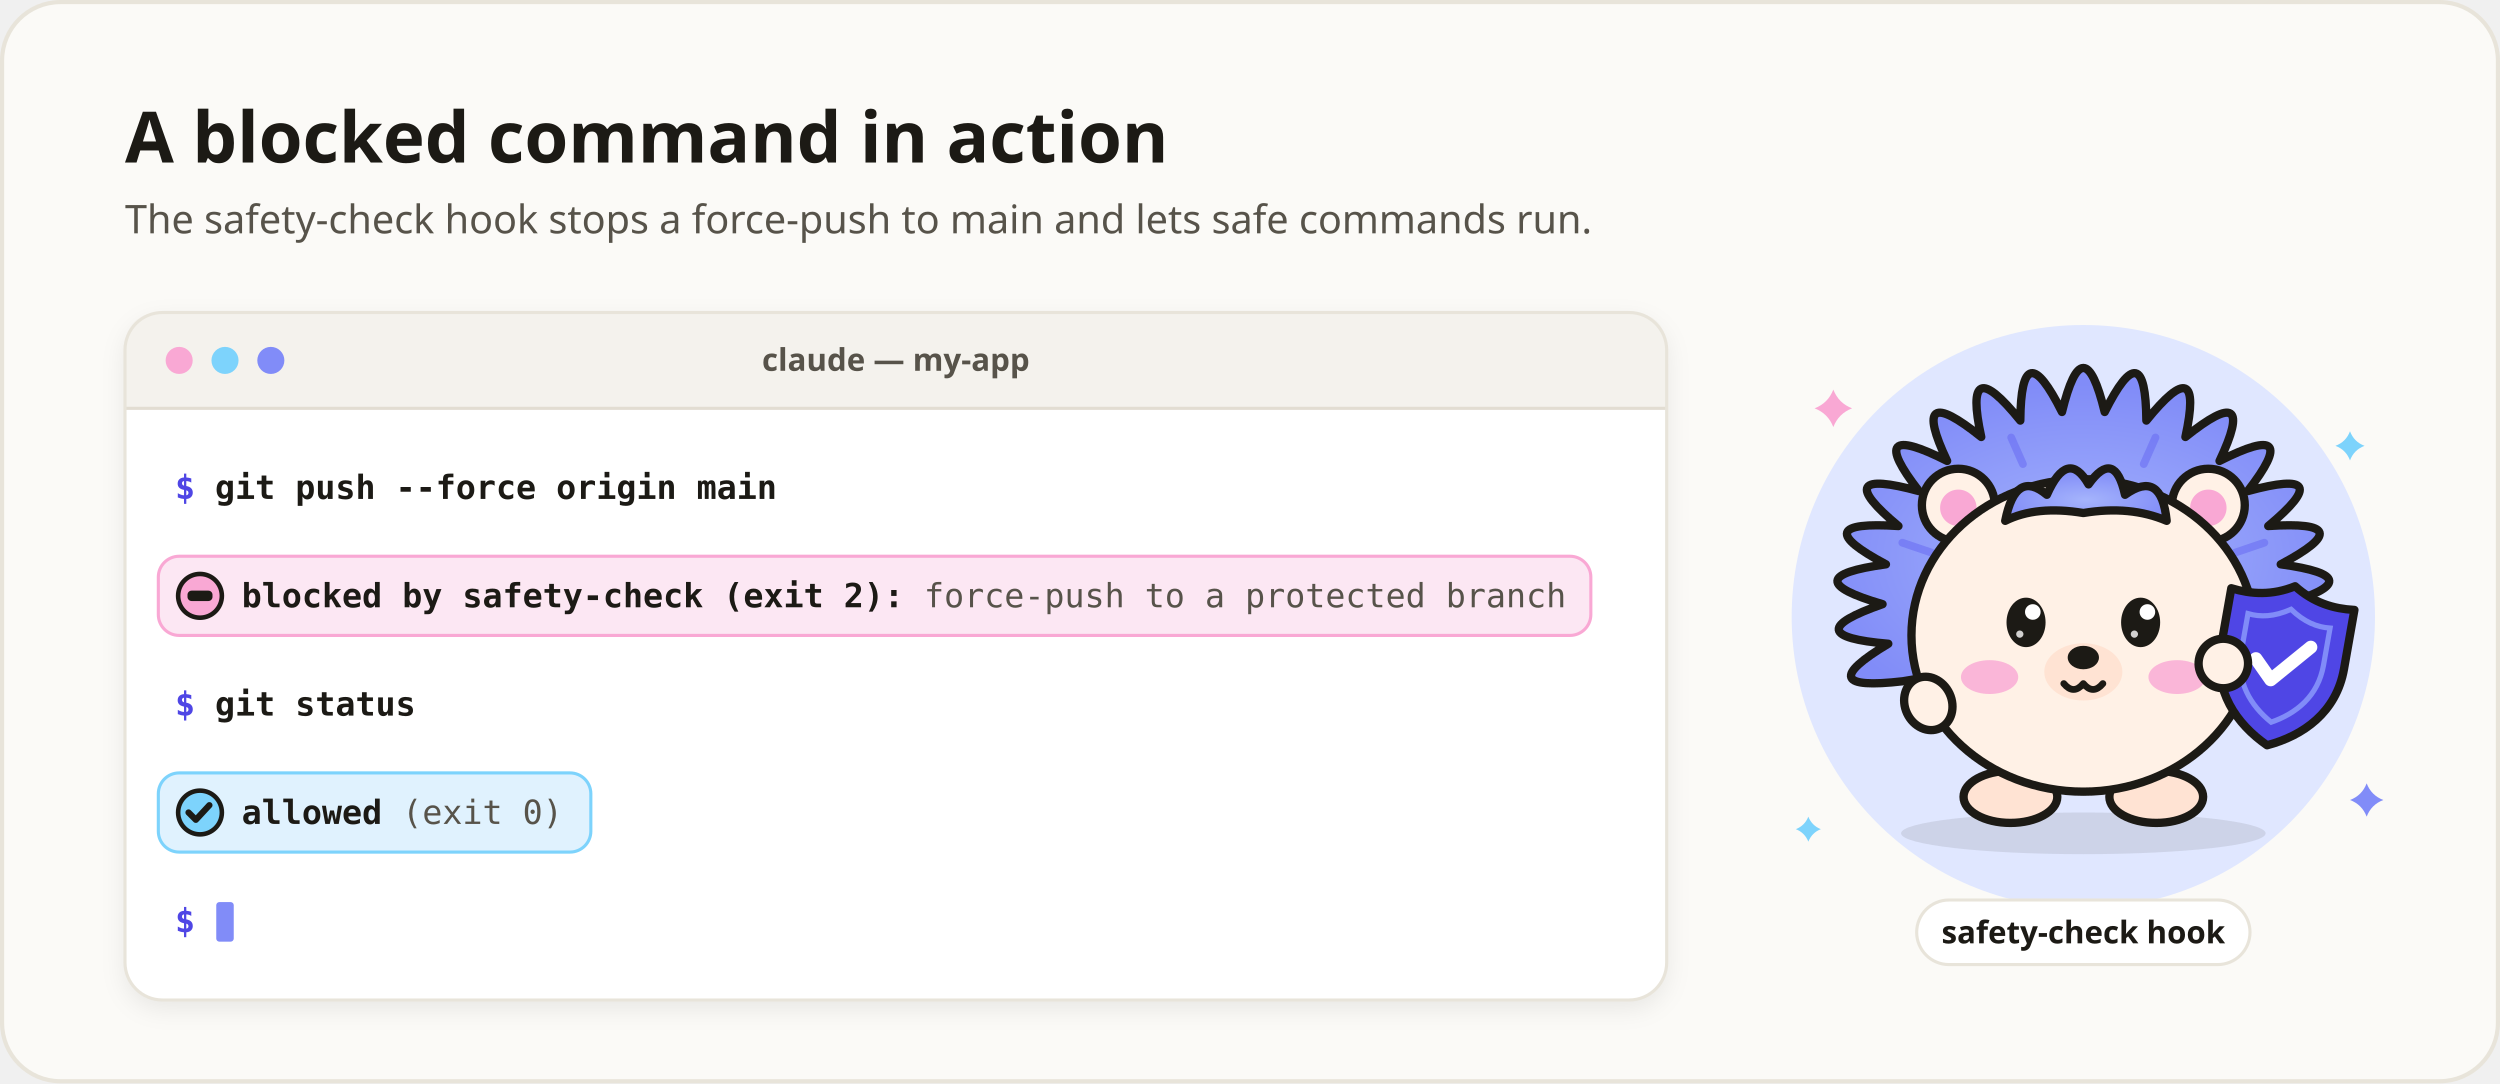
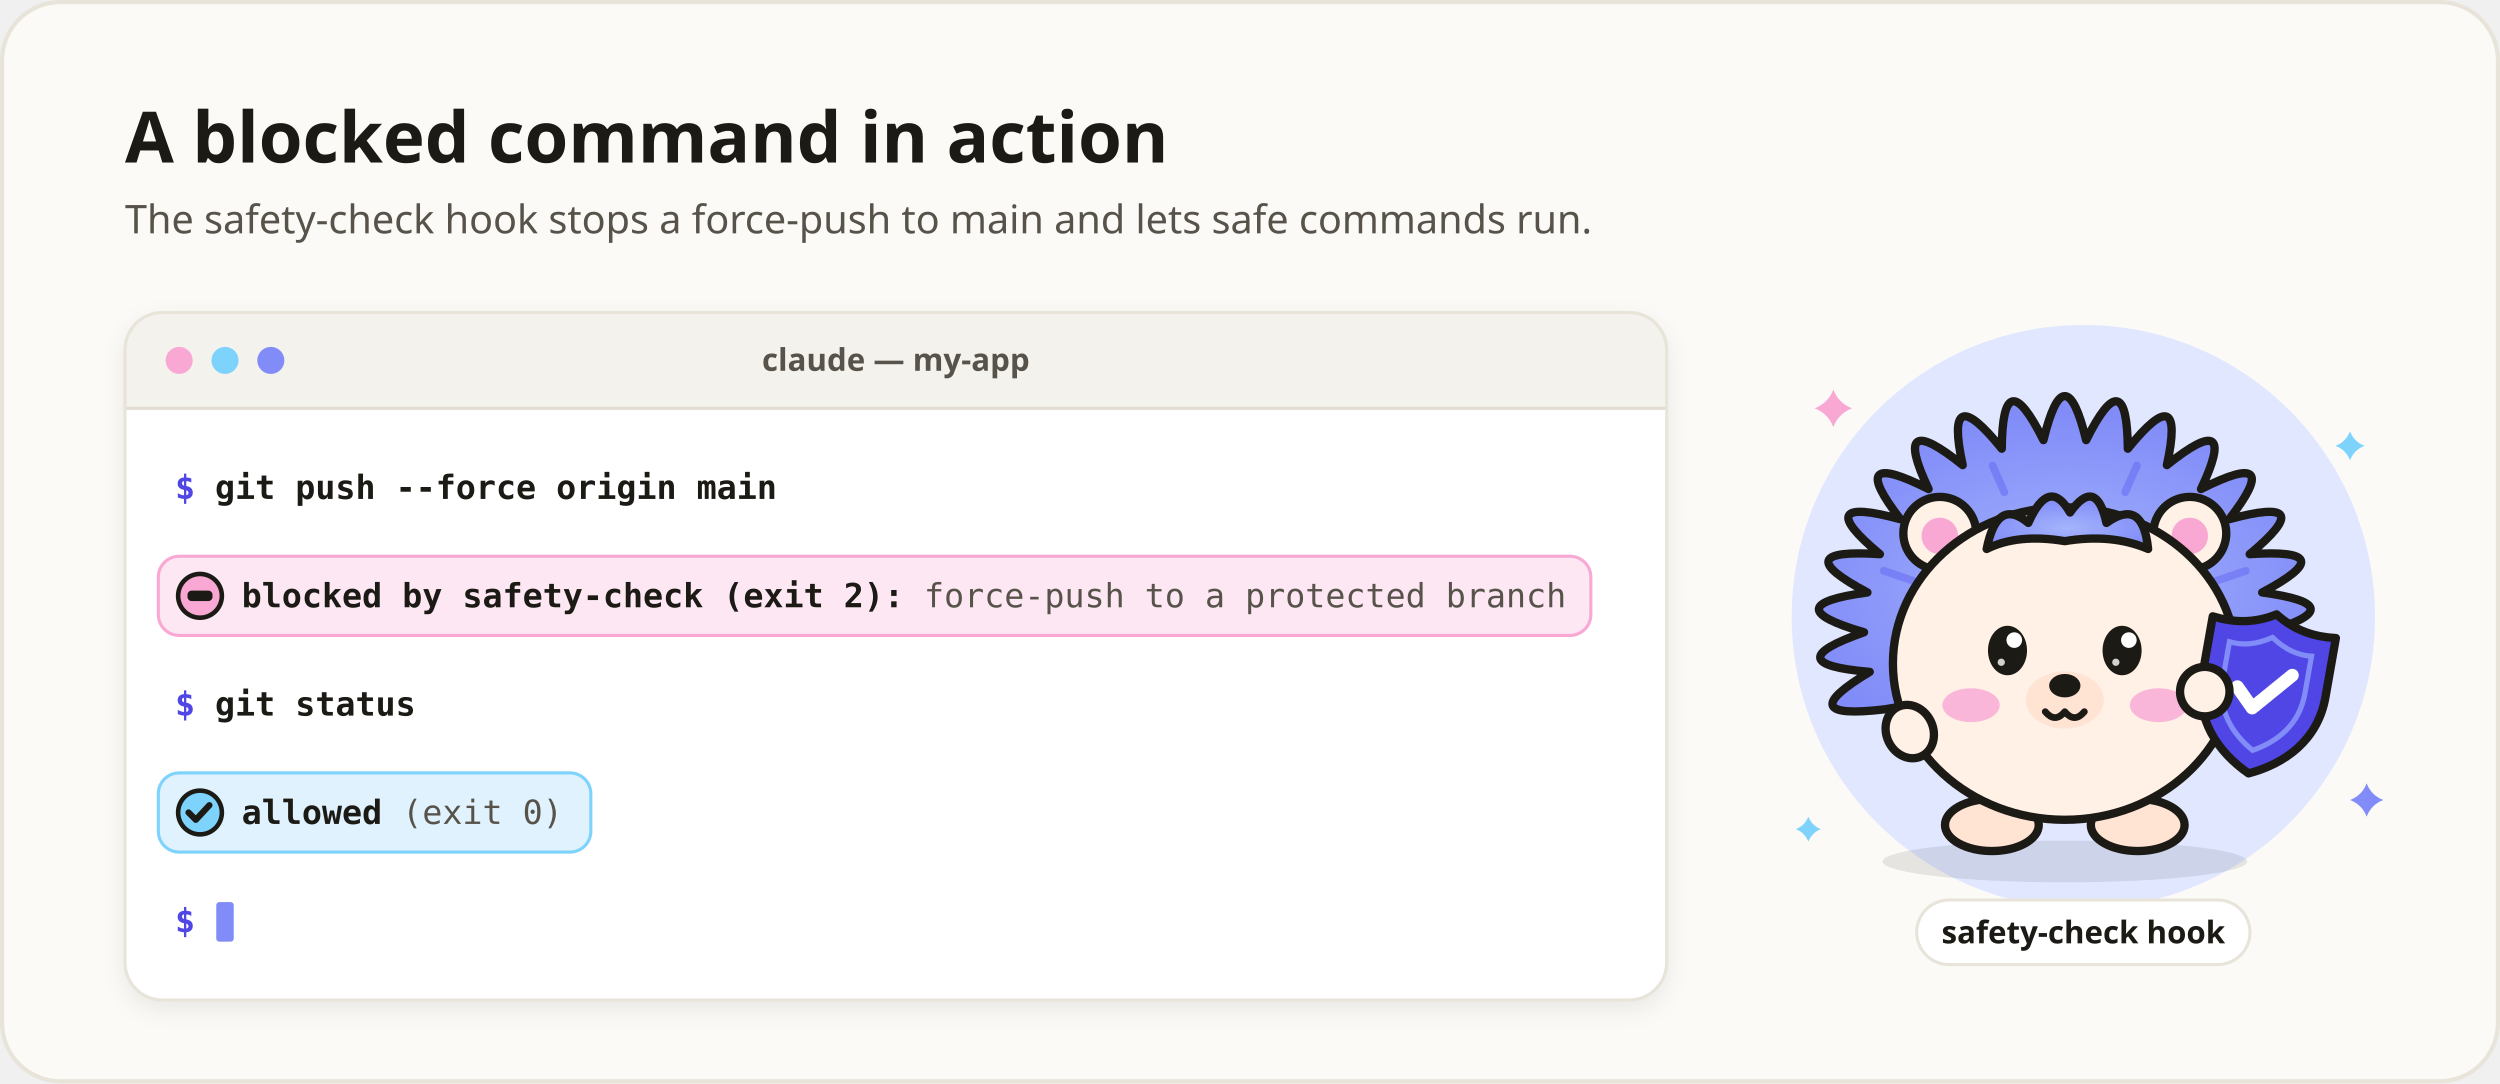
<svg xmlns="http://www.w3.org/2000/svg" viewBox="0 0 1200 520" role="img" aria-labelledby="t d">
  <defs>
    <style>.s{font-family:'Plus Jakarta Sans', system-ui, sans-serif}.m{font-family:ui-monospace, 'SF Mono', Menlo, Consolas, monospace;font-variant-ligatures:none}.eye,.tw,.hop,.shd,.shield,.ic{transform-box:fill-box;transform-origin:50% 50%}.eye{animation:blink 4.6s ease-in-out infinite}@keyframes blink{0%,93%,96%,100%{transform:scaleY(1)}94%,95%{transform:scaleY(.1)}}.tw{animation:twinkle 6s ease-in-out infinite}.tw1{animation-delay:.6s}.tw2{animation-delay:2.1s}.tw3{animation-delay:3.6s}.tw4{animation-delay:5.1s}@keyframes twinkle{0%,32%,100%{transform:scale(1);opacity:1}10%{transform:scale(.85);opacity:.6}22%{transform:scale(1.1);opacity:1}}.g1,.g2,.g3,.g4,.g5,.k1,.k3,.cur,.hop,.shd,.shield,.ic2,.ic4{animation:9s ease-in-out infinite}.g1{animation-name:g1}@keyframes g1{0%{opacity:0}2.44%,91.11%{opacity:1}96.11%,100%{opacity:0}}.k1{animation-name:k1}@keyframes k1{0%,3.89%{transform:translateX(-276.8px);animation-timing-function:steps(28,end)}20.56%,100%{transform:translateX(-8px)}}.g2{animation-name:g2}@keyframes g2{0%,31.67%{opacity:0;transform:translateY(6px)}35%,91.11%{opacity:1;transform:translateY(0px)}96.11%,100%{opacity:0;transform:translateY(0px)}}.ic2{animation-name:ic2}@keyframes ic2{0%,31.67%{transform:scale(.6)}34.44%{transform:scale(1.15)}37.22%,100%{transform:scale(1)}}.g3{animation-name:g3}@keyframes g3{0%,49.44%{opacity:0}50.56%,91.11%{opacity:1}96.11%,100%{opacity:0}}.k3{animation-name:k3}@keyframes k3{0%,52.78%{transform:translateX(-104.0px);animation-timing-function:steps(10,end)}59.44%,100%{transform:translateX(-8px)}}.g4{animation-name:g4}@keyframes g4{0%,62.78%{opacity:0;transform:translateY(6px)}66.11%,91.11%{opacity:1;transform:translateY(0px)}96.11%,100%{opacity:0;transform:translateY(0px)}}.ic4{animation-name:ic4}@keyframes ic4{0%,62.78%{transform:scale(.6)}65.56%{transform:scale(1.15)}68.33%,100%{transform:scale(1)}}.g5{animation-name:g5}@keyframes g5{0%,67.22%{opacity:0}68.33%,91.11%{opacity:1}96.11%,100%{opacity:0}}.cur{animation-name:cur}@keyframes cur{0%{transform:translate(0px,-208px);opacity:0}2.44%{transform:translate(0px,-208px);opacity:1}3.89%{transform:translate(0px,-208px);opacity:1;animation-timing-function:steps(28,end)}20.56%,22.22%{transform:translate(268.8px,-208px);opacity:1}23.33%{transform:translate(268.8px,-208px);opacity:0}49.44%{transform:translate(0px,-104px);opacity:0}50.56%{transform:translate(0px,-104px);opacity:1}52.78%{transform:translate(0px,-104px);opacity:1;animation-timing-function:steps(10,end)}59.44%,61.11%{transform:translate(96.0px,-104px);opacity:1}62.22%{transform:translate(96.0px,-104px);opacity:0}67.22%{transform:translate(0px,0px);opacity:0}68.33%,74.44%,81.11%,86.67%{transform:translate(0px,0px);opacity:1}75.56%,80%,87.78%,91.11%{transform:translate(0px,0px);opacity:.2}92.22%{transform:translate(0px,0px);opacity:.9}96.11%{transform:translate(0px,0px);opacity:0}100%{transform:translate(0px,-208px);opacity:0}}.shield{animation-name:shield}@keyframes shield{0%,24.44%{transform:rotate(-10deg) translate(-6px,32px)}28.33%{transform:rotate(2deg) translate(0px,-3px)}30.56%,32.22%{transform:rotate(0deg) translate(0px,0px)}33.89%{transform:rotate(-4deg) translate(0px,0px)}35.56%{transform:rotate(3deg) translate(0px,0px)}37.22%,91.11%{transform:rotate(0deg) translate(0px,0px)}96.11%,100%{transform:rotate(-10deg) translate(-6px,32px)}}.hop{transform-origin:50% 100%;animation-name:hop}@keyframes hop{0%,24.44%,30.56%,62.78%,70.56%,100%{transform:translateY(0px)}27.22%{transform:translateY(-7px)}64.67%{transform:translateY(-5px)}66.67%{transform:translateY(0px)}68.56%{transform:translateY(-3px)}}.shd{animation-name:shd}@keyframes shd{0%,24.44%,30.56%,62.78%,70.56%,100%{transform:scale(1)}27.22%{transform:scale(.9)}64.67%{transform:scale(.93)}66.67%{transform:scale(1)}68.56%{transform:scale(.96)}}.glint{animation:glint 4.6s ease-in-out infinite}@keyframes glint{0%,93%,96%,100%{opacity:1}93.6%,95.4%{opacity:0}}@media (prefers-reduced-motion:reduce){*,*::before,*::after{animation:none!important}}</style>
    <filter id="sh" x="-10%" y="-10%" width="120%" height="140%">
      <feDropShadow dx="0" dy="4" stdDeviation="6" flood-color="#1c1a15" flood-opacity="0.08" />
    </filter>
    <clipPath id="k1c">
      <rect class="k1" x="103.2" y="218" width="276.8" height="32" />
    </clipPath>
    <clipPath id="k3c">
      <rect class="k3" x="103.2" y="322" width="104.0" height="32" />
    </clipPath>
  </defs>
  <rect x="1" y="1" width="1198" height="518" rx="28" fill="#fbfaf7" stroke="#e8e4da" stroke-width="2" />
  <text class="s" x="60" y="78" font-size="34" font-weight="800" fill="#1c1a15">A blocked command in action</text>
  <text class="s" x="60" y="112" font-size="19" font-weight="500" fill="#57534a">The safety-check hook stops a force-push to main and lets safe commands run.</text>
  <rect x="60" y="150" width="740" height="330" rx="18" fill="#ffffff" filter="url(#sh)" />
  <path d="M60,196V168Q60,150 78,150H782Q800,150 800,168V196Z" fill="#f4f2ed" />
  <path d="M60,196H800" stroke="#e2ddd2" stroke-width="1.5" />
  <rect x="60" y="150" width="740" height="330" rx="18" fill="none" stroke="#e8e4da" stroke-width="1.5" />
  <circle cx="86" cy="173" r="6.5" fill="#f9a8d4" />
  <circle cx="108" cy="173" r="6.5" fill="#7dd3fc" />
  <circle cx="130" cy="173" r="6.5" fill="#818cf8" />
  <text class="s" x="430" y="178" font-size="15" font-weight="600" fill="#57534a" text-anchor="middle">claude — my-app</text>
  <g class="g1">
    <text class="m" x="84" y="239.5" font-size="16" font-weight="700" fill="#4f46e5">$</text>
    <text class="m" x="103.2 112.8 122.4 132 141.6 151.2 160.8 170.4 180 189.6 199.2 208.8 218.4 228 237.6 247.2 256.8 266.4 276 285.6 295.2 304.8 314.4 324 333.6 343.2 352.8 362.4" y="239.5" font-size="16" font-weight="600" fill="#1c1a15" clip-path="url(#k1c)">git push --force origin main</text>
  </g>
  <g class="g2">
    <rect x="76" y="267" width="687.6" height="38" rx="10" fill="#fce7f3" stroke="#f9a8d4" stroke-width="1.5" />
    <g class="ic ic2">
      <circle cx="96" cy="286" r="10.5" fill="#f9a8d4" stroke="#1c1a15" stroke-width="2.2" />
      <rect x="90" y="283.5" width="12" height="5" rx="2" fill="#1c1a15" />
    </g>
    <text xml:space="preserve" class="m" x="116" y="291.5" font-size="16" font-weight="700" fill="#1c1a15">blocked by safety-check (exit 2):<tspan font-weight="500" fill="#57534a"> force-push to a protected branch</tspan>
    </text>
  </g>
  <g class="g3">
    <text class="m" x="84" y="343.5" font-size="16" font-weight="700" fill="#4f46e5">$</text>
    <text class="m" x="103.2 112.8 122.4 132 141.6 151.2 160.8 170.4 180 189.6" y="343.5" font-size="16" font-weight="600" fill="#1c1a15" clip-path="url(#k3c)">git status</text>
  </g>
  <g class="g4">
    <rect x="76" y="371" width="207.6" height="38" rx="10" fill="#e0f2fe" stroke="#7dd3fc" stroke-width="1.5" />
    <g class="ic ic4">
      <circle cx="96" cy="390" r="10.5" fill="#7dd3fc" stroke="#1c1a15" stroke-width="2.2" />
      <path d="M90.5,390l3.5,3.5l6.5,-7" fill="none" stroke="#1c1a15" stroke-width="3" stroke-linecap="round" stroke-linejoin="round" />
    </g>
    <text xml:space="preserve" class="m" x="116" y="395.5" font-size="16" font-weight="700" fill="#1c1a15">allowed<tspan font-weight="500" fill="#57534a"> (exit 0)</tspan>
    </text>
  </g>
  <g class="g5">
    <text class="m" x="84" y="447.5" font-size="16" font-weight="700" fill="#4f46e5">$</text>
  </g>
  <rect class="cur" x="103.8" y="433.0" width="8.4" height="19" rx="1.5" fill="#818cf8" />
  <circle cx="1000" cy="296" r="140" fill="#e0e7ff" opacity="1" />
  <g class="tw tw1">
    <path d="M880,187Q882.5,193.5 889,196Q882.5,198.5 880,205Q877.5,198.5 871,196Q877.5,193.5 880,187Z" fill="#f9a8d4" opacity="1" />
  </g>
  <g class="tw tw2">
    <path d="M1128,207Q1129.9,212.1 1135,214Q1129.9,215.9 1128,221Q1126.1,215.9 1121,214Q1126.1,212.1 1128,207Z" fill="#7dd3fc" opacity="1" />
  </g>
  <g class="tw tw3">
    <path d="M1136,376Q1138.2,381.8 1144,384Q1138.2,386.2 1136,392Q1133.8,386.2 1128,384Q1133.8,381.8 1136,376Z" fill="#818cf8" opacity="1" />
  </g>
  <g class="tw tw4">
    <path d="M868,392Q869.7,396.3 874,398Q869.7,399.7 868,404Q866.3,399.7 862,398Q866.3,396.3 868,392Z" fill="#7dd3fc" opacity="1" />
  </g>
-   <g transform="translate(862.5 150) scale(1.25)">
+   <g transform="translate(853.6 163.5) scale(1.25)">
    <defs>
      <radialGradient id="mg" cx="50%" cy="60%" r="55%">
        <stop offset="0" stop-color="#a5b4fc" />
        <stop offset="1" stop-color="#818cf8" />
      </radialGradient>
    </defs>
    <ellipse class="shd" cx="110" cy="200" rx="70" ry="8" fill="#1c1a15" opacity="0.10" />
    <g class="hop">
      <path d="M110,130L40.7,141.6Q3.9,145.9 35.1,127.2Q-1.8,124.1 32.9,112Q-2.4,101.7 34.2,96.7Q2,79.6 39,82Q11.3,58.9 46.9,68.6Q25.1,40.5 57.7,57Q42.7,25.3 70.8,47.8Q63.4,13.8 85.8,41.5Q86.1,6.8 101.8,38.2Q110,4.4 118.2,38.2Q133.9,6.8 134.2,41.5Q156.6,13.8 149.2,47.8Q177.3,25.3 162.3,57Q194.9,40.5 173.1,68.6Q208.7,58.9 181,82Q218,79.6 185.8,96.7Q222.4,101.7 187.1,112Q221.8,124.1 184.9,127.2Q216.1,145.9 179.3,141.6Z" fill="url(#mg)" stroke="#1c1a15" stroke-width="3.2" stroke-linejoin="round" stroke-linecap="round" />
      <path d="M51.7,92.2L40.5,88.4" stroke="#6366f1" stroke-width="3" stroke-linecap="round" opacity=".5" />
      <path d="M65.4,71.7L56.8,64.1" stroke="#6366f1" stroke-width="3" stroke-linecap="round" opacity=".5" />
      <path d="M86.8,58.2L82.3,48" stroke="#6366f1" stroke-width="3" stroke-linecap="round" opacity=".5" />
      <path d="M133.2,58.2L137.7,48" stroke="#6366f1" stroke-width="3" stroke-linecap="round" opacity=".5" />
      <path d="M154.6,71.7L163.2,64.1" stroke="#6366f1" stroke-width="3" stroke-linecap="round" opacity=".5" />
      <path d="M168.3,92.2L179.5,88.4" stroke="#6366f1" stroke-width="3" stroke-linecap="round" opacity=".5" />
      <circle cx="62" cy="74" r="14" fill="#fff1e6" stroke="#1c1a15" stroke-width="3.2" stroke-linejoin="round" stroke-linecap="round" />
      <circle cx="62" cy="75" r="7" fill="#f9a8d4" />
      <circle cx="158" cy="74" r="14" fill="#fff1e6" stroke="#1c1a15" stroke-width="3.2" stroke-linejoin="round" stroke-linecap="round" />
      <circle cx="158" cy="75" r="7" fill="#f9a8d4" />
      <ellipse cx="82" cy="186" rx="18" ry="10" fill="#ffe3d3" stroke="#1c1a15" stroke-width="3.2" stroke-linejoin="round" stroke-linecap="round" />
      <ellipse cx="138" cy="186" rx="18" ry="10" fill="#ffe3d3" stroke="#1c1a15" stroke-width="3.2" stroke-linejoin="round" stroke-linecap="round" />
      <ellipse cx="110" cy="124" rx="66" ry="60" fill="#fff1e6" stroke="#1c1a15" stroke-width="3.2" stroke-linejoin="round" stroke-linecap="round" />
      <path d="M80,80Q84,60 96,70Q104,52 112,66Q122,52 126,70Q140,60 142,80Q128,74 110,77Q92,74 80,80Z" fill="url(#mg)" stroke="#1c1a15" stroke-width="3.2" stroke-linejoin="round" stroke-linecap="round" />
      <ellipse cx="74" cy="140" rx="11" ry="6.5" fill="#f9a8d4" opacity=".8" />
      <ellipse cx="146" cy="140" rx="11" ry="6.5" fill="#f9a8d4" opacity=".8" />
      <g class="eye">
        <ellipse cx="88" cy="119" rx="7.5" ry="9.5" fill="#1c1a15" />
        <g class="glint">
          <circle cx="90.6" cy="115" r="3" fill="#ffffff" />
          <circle cx="85.6" cy="123.5" r="1.4" fill="#ffffff" opacity=".8" />
        </g>
      </g>
      <g class="eye">
        <ellipse cx="132" cy="119" rx="7.5" ry="9.5" fill="#1c1a15" />
        <g class="glint">
          <circle cx="134.6" cy="115" r="3" fill="#ffffff" />
          <circle cx="129.6" cy="123.5" r="1.4" fill="#ffffff" opacity=".8" />
        </g>
      </g>
      <ellipse cx="110" cy="138" rx="15" ry="11" fill="#ffe3d3" />
      <ellipse cx="110" cy="132.5" rx="6" ry="4.5" fill="#1c1a15" />
      <path d="M102.5,142.5q3.75,4.5 7.5,0q3.75,4.5 7.5,0" fill="none" stroke="#1c1a15" stroke-width="2.6" stroke-linecap="round" stroke-linejoin="round" />
      <ellipse cx="50" cy="152" rx="9" ry="10.5" fill="#fff1e6" stroke="#1c1a15" stroke-width="3.2" stroke-linejoin="round" stroke-linecap="round" transform="rotate(-25 46 150)" />
      <g transform="translate(6 -32) rotate(10 176.25 167)">
        <g class="shield">
          <path d="M180,136C188,141 196,142 204,141L204,164C204,181 193,192 180,198C167,192 156,181 156,164L156,141C164,142 172,141 180,136Z" fill="#4f46e5" stroke="#1c1a15" stroke-width="3.2" stroke-linejoin="round" stroke-linecap="round" />
          <path d="M180,145C186,149 191,150 196,149.5L196,164C196,176 189,184 180,189C171,184 164,176 164,164L164,149.5C169,150 174,149 180,145Z" fill="none" stroke="#818cf8" stroke-width="2" />
          <path d="M170,166l7,7l13,-15" fill="none" stroke="#ffffff" stroke-width="5" stroke-linecap="round" stroke-linejoin="round" />
          <circle cx="158" cy="170" r="9.5" fill="#fff1e6" stroke="#1c1a15" stroke-width="3.2" stroke-linejoin="round" stroke-linecap="round" />
        </g>
      </g>
    </g>
  </g>
  <rect x="920" y="432" width="160" height="31" rx="15.5" fill="#ffffff" stroke="#e8e4da" stroke-width="1.5" />
  <text class="s" x="1000" y="452.8" font-size="15" font-weight="600" fill="#1c1a15" text-anchor="middle">safety-check hook</text>
</svg>
